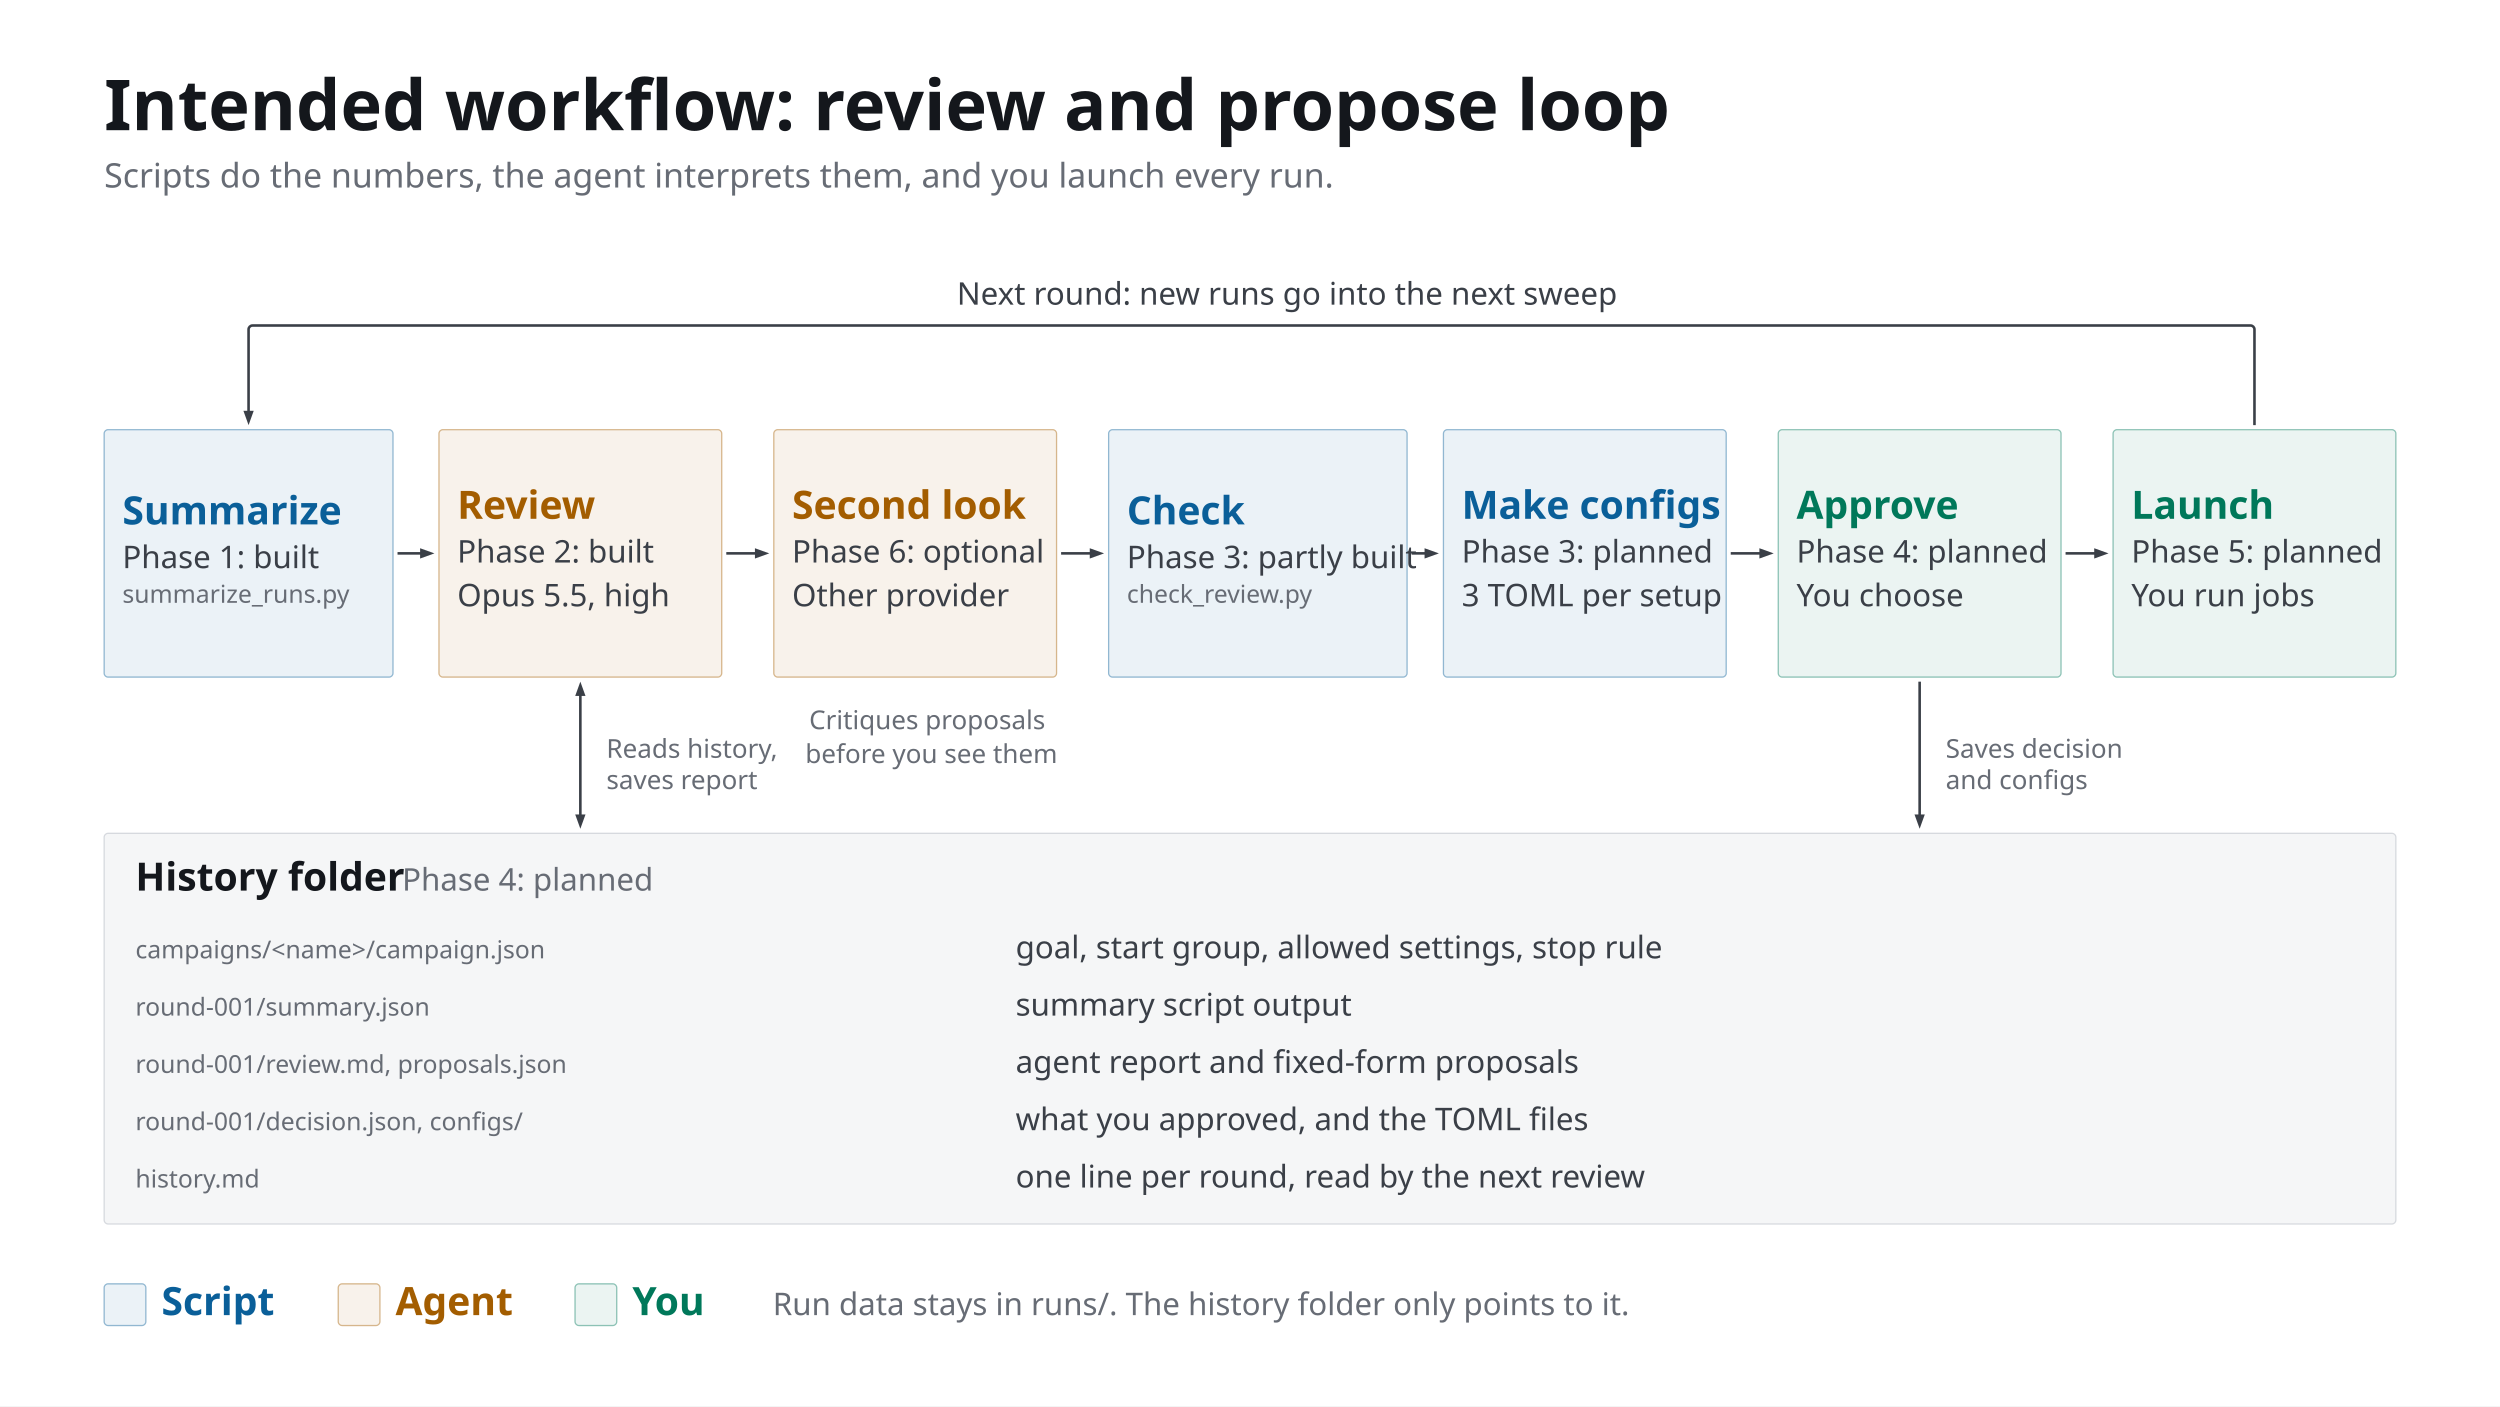
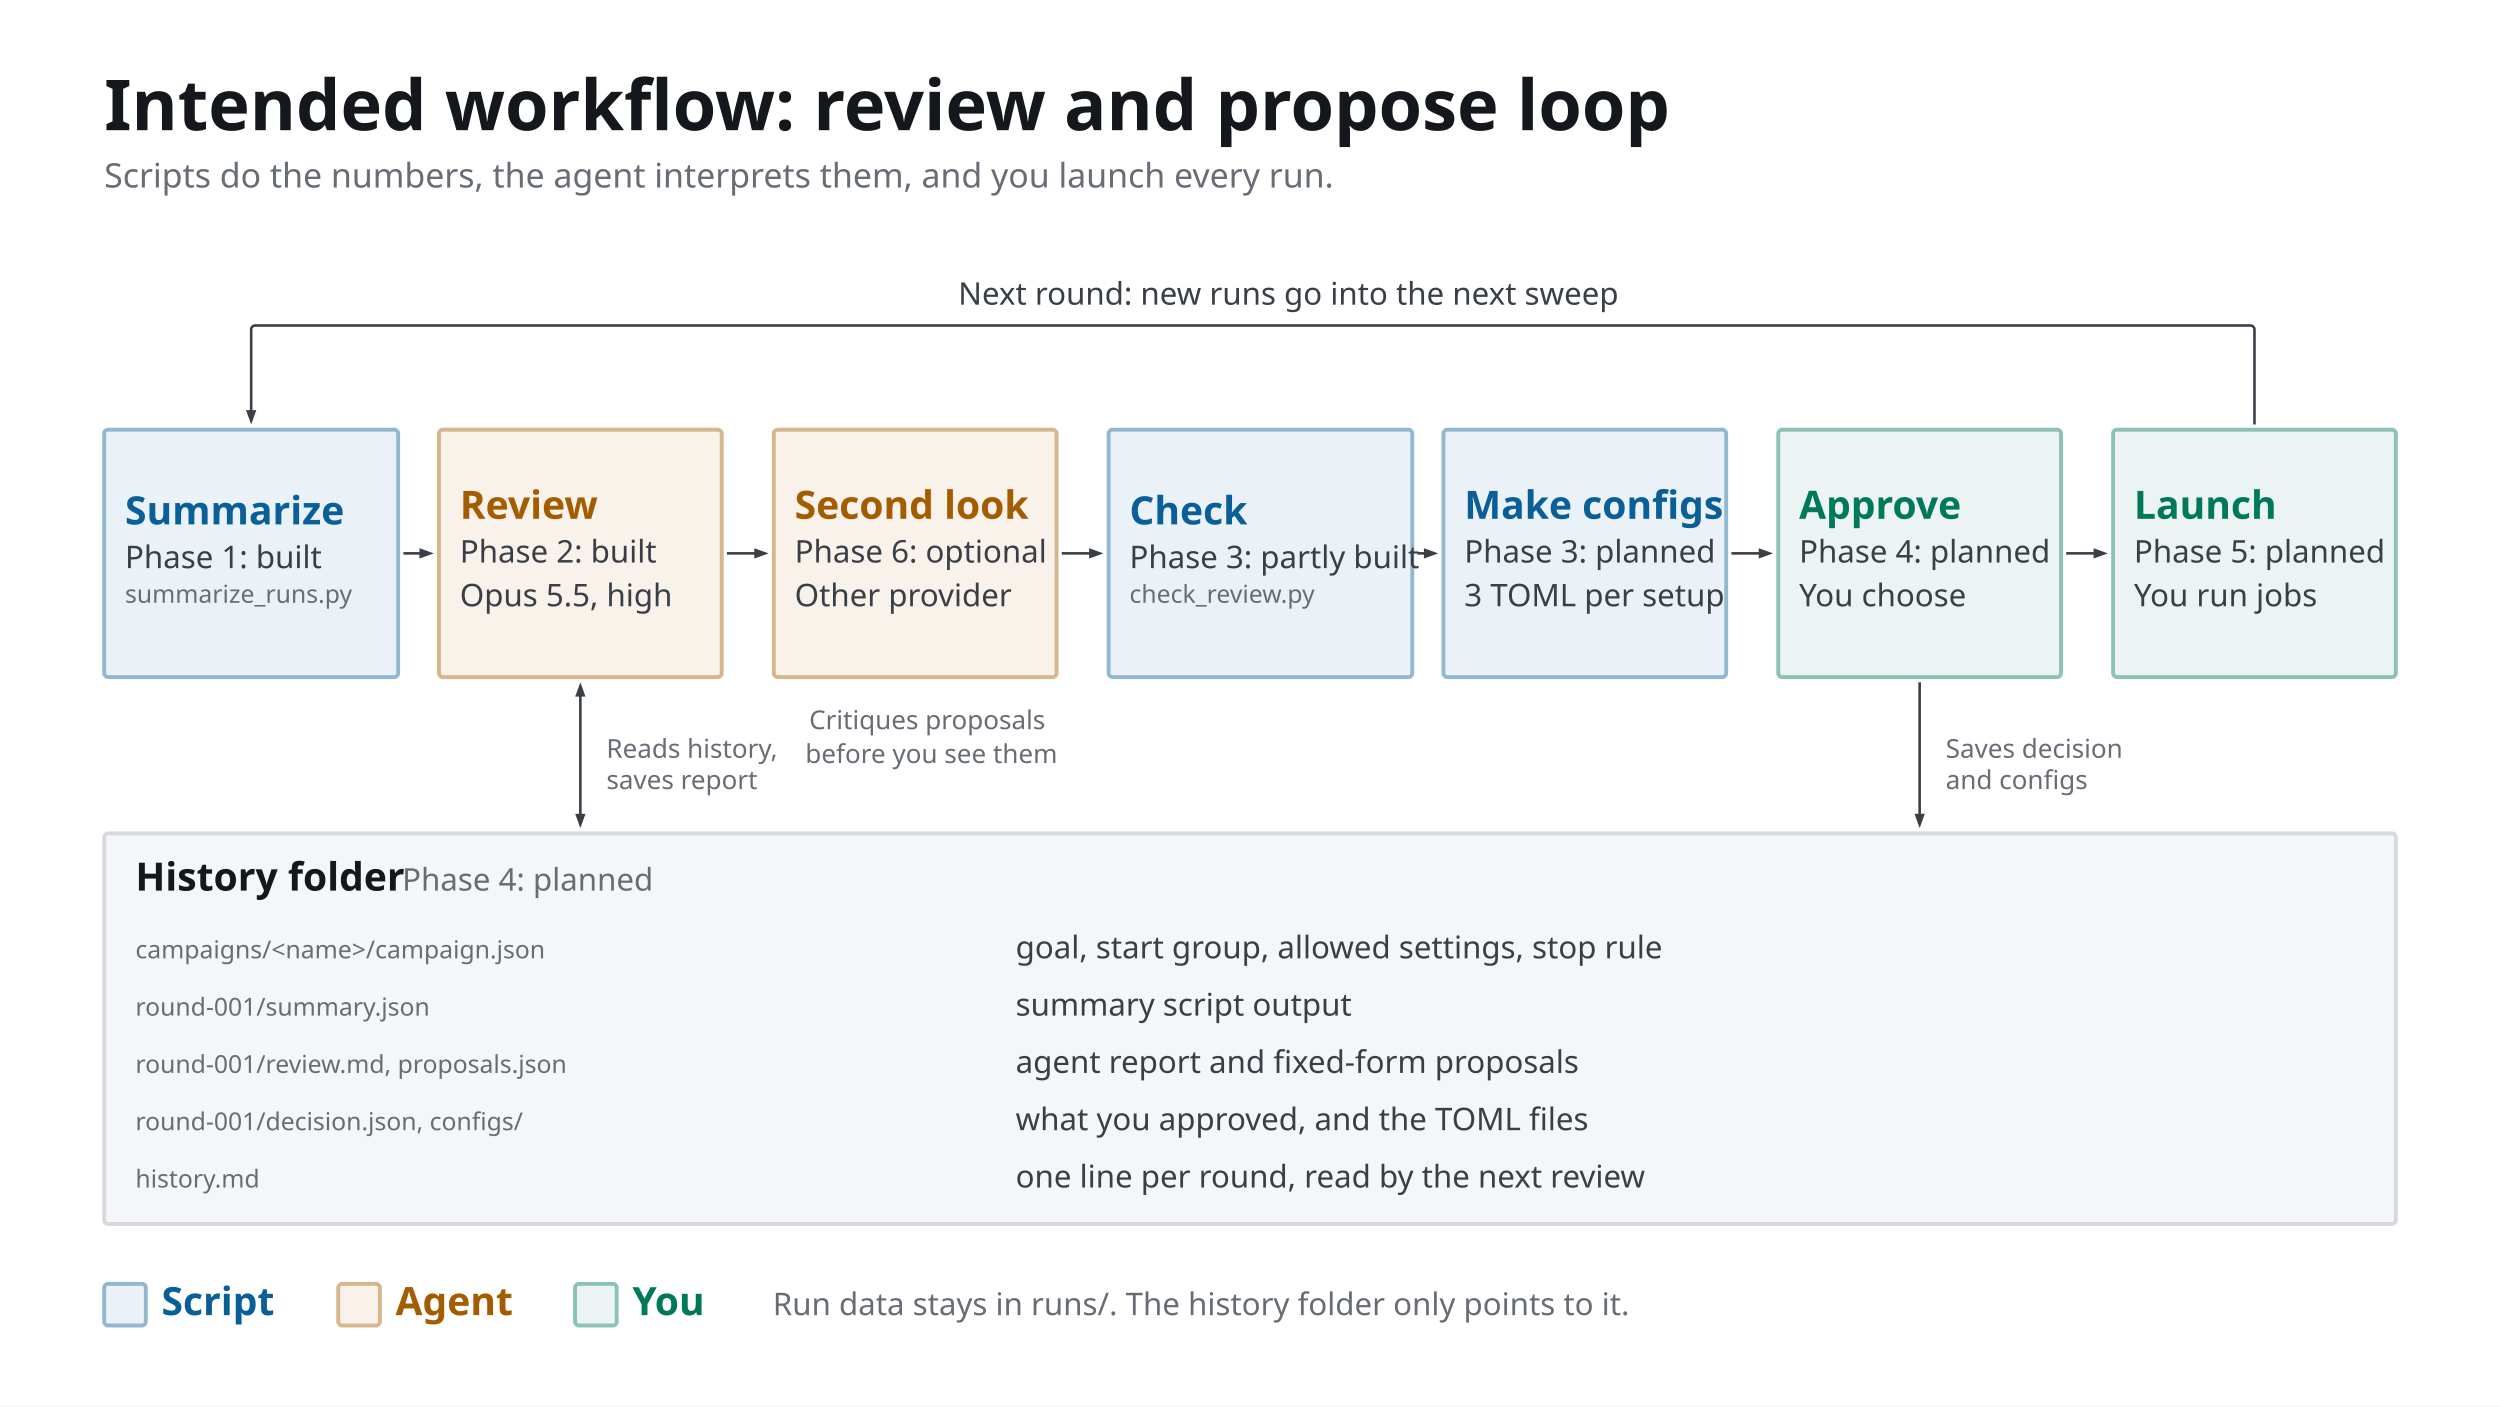
<svg xmlns="http://www.w3.org/2000/svg" width="1920" height="1080" viewBox="0 0 1920 1080" data-svgfig="{&quot;target&quot;: &quot;deck&quot;, &quot;mode&quot;: &quot;light&quot;, &quot;palette&quot;: &quot;okabe-light&quot;, &quot;fonts&quot;: &quot;BA&quot;}">
  <defs />
  <rect width="1920" height="1080" fill="#ffffff" />
  <text x="80.00" y="100.00" font-family="STIX Two Text" font-size="54" font-weight="600" fill="#14171c" xml:space="preserve">Intended workflow: review and propose loop</text>
  <text x="80.00" y="144.00" font-family="STIX Two Text" font-size="26" font-weight="normal" fill="#676c75" xml:space="preserve">Scripts do the numbers, the agent interprets them, and you launch every run.</text>
-   <rect x="80.00" y="330.00" width="221.80" height="190.00" rx="3" fill="#ebf2f7" stroke="#91b7d1" stroke-width="1.0" />
-   <text x="94.00" y="402.74" font-family="STIX Two Text" font-size="30" font-weight="600" fill="#0a5f99" xml:space="preserve">Summarize</text>
-   <text x="94.00" y="436.34" font-family="STIX Two Text" font-size="24" font-weight="normal" fill="#3a3f47" xml:space="preserve">Phase 1: built</text>
-   <text x="94.00" y="462.94" font-family="IBM Plex Mono" font-size="19" font-weight="normal" fill="#676c75" xml:space="preserve">summarize_runs.py</text>
-   <rect x="337.14" y="330.00" width="217.14" height="190.00" rx="3" fill="#f8f2eb" stroke="#d6b68c" stroke-width="1.0" />
-   <text x="351.14" y="398.44" font-family="STIX Two Text" font-size="30" font-weight="600" fill="#a35d00" xml:space="preserve">Review</text>
-   <text x="351.14" y="432.03" font-family="STIX Two Text" font-size="24" font-weight="normal" fill="#3a3f47" xml:space="preserve">Phase 2: built</text>
-   <text x="351.14" y="465.63" font-family="STIX Two Text" font-size="24" font-weight="normal" fill="#3a3f47" xml:space="preserve">Opus 5.5, high</text>
-   <rect x="594.29" y="330.00" width="217.14" height="190.00" rx="3" fill="#f8f2eb" stroke="#d6b68c" stroke-width="1.0" />
-   <text x="608.29" y="398.44" font-family="STIX Two Text" font-size="30" font-weight="600" fill="#a35d00" xml:space="preserve">Second look</text>
-   <text x="608.29" y="432.03" font-family="STIX Two Text" font-size="24" font-weight="normal" fill="#3a3f47" xml:space="preserve">Phase 6: optional</text>
-   <text x="608.29" y="465.63" font-family="STIX Two Text" font-size="24" font-weight="normal" fill="#3a3f47" xml:space="preserve">Other provider</text>
-   <rect x="851.43" y="330.00" width="229.19" height="190.00" rx="3" fill="#ebf2f7" stroke="#91b7d1" stroke-width="1.0" />
-   <text x="865.43" y="402.74" font-family="STIX Two Text" font-size="30" font-weight="600" fill="#0a5f99" xml:space="preserve">Check</text>
-   <text x="865.43" y="436.34" font-family="STIX Two Text" font-size="24" font-weight="normal" fill="#3a3f47" xml:space="preserve">Phase 3: partly built</text>
-   <text x="865.43" y="462.94" font-family="IBM Plex Mono" font-size="19" font-weight="normal" fill="#676c75" xml:space="preserve">check_review.py</text>
-   <rect x="1108.57" y="330.00" width="217.14" height="190.00" rx="3" fill="#ebf2f7" stroke="#91b7d1" stroke-width="1.0" />
-   <text x="1122.57" y="398.44" font-family="STIX Two Text" font-size="30" font-weight="600" fill="#0a5f99" xml:space="preserve">Make configs</text>
-   <text x="1122.57" y="432.03" font-family="STIX Two Text" font-size="24" font-weight="normal" fill="#3a3f47" xml:space="preserve">Phase 3: planned</text>
-   <text x="1122.57" y="465.63" font-family="STIX Two Text" font-size="24" font-weight="normal" fill="#3a3f47" xml:space="preserve">3 TOML per setup</text>
-   <rect x="1365.71" y="330.00" width="217.14" height="190.00" rx="3" fill="#ebf4f2" stroke="#8cc2b5" stroke-width="1.0" />
-   <text x="1379.71" y="398.44" font-family="STIX Two Text" font-size="30" font-weight="600" fill="#00785a" xml:space="preserve">Approve</text>
-   <text x="1379.71" y="432.03" font-family="STIX Two Text" font-size="24" font-weight="normal" fill="#3a3f47" xml:space="preserve">Phase 4: planned</text>
-   <text x="1379.71" y="465.63" font-family="STIX Two Text" font-size="24" font-weight="normal" fill="#3a3f47" xml:space="preserve">You choose</text>
-   <rect x="1622.86" y="330.00" width="217.14" height="190.00" rx="3" fill="#ebf4f2" stroke="#8cc2b5" stroke-width="1.0" />
-   <text x="1636.86" y="398.44" font-family="STIX Two Text" font-size="30" font-weight="600" fill="#00785a" xml:space="preserve">Launch</text>
-   <text x="1636.86" y="432.03" font-family="STIX Two Text" font-size="24" font-weight="normal" fill="#3a3f47" xml:space="preserve">Phase 5: planned</text>
-   <text x="1636.86" y="465.63" font-family="STIX Two Text" font-size="24" font-weight="normal" fill="#3a3f47" xml:space="preserve">You run jobs</text>
-   <path d="M305.30,425.00 L327.04,425.00" fill="none" stroke="#3a3f47" stroke-width="2.0" stroke-linejoin="round" />
-   <path d="M333.64,425.00 L322.64,428.96 L322.64,421.04 Z" fill="#3a3f47" />
-   <path d="M557.79,425.00 L584.19,425.00" fill="none" stroke="#3a3f47" stroke-width="2.0" stroke-linejoin="round" />
-   <path d="M590.79,425.00 L579.79,428.96 L579.79,421.04 Z" fill="#3a3f47" />
-   <path d="M814.93,425.00 L841.33,425.00" fill="none" stroke="#3a3f47" stroke-width="2.0" stroke-linejoin="round" />
-   <path d="M847.93,425.00 L836.93,428.96 L836.93,421.04 Z" fill="#3a3f47" />
-   <path d="M1084.12,425.00 L1098.47,425.00" fill="none" stroke="#3a3f47" stroke-width="2.0" stroke-linejoin="round" />
-   <path d="M1105.07,425.00 L1094.07,428.96 L1094.07,421.04 Z" fill="#3a3f47" />
-   <path d="M1329.21,425.00 L1355.61,425.00" fill="none" stroke="#3a3f47" stroke-width="2.0" stroke-linejoin="round" />
-   <path d="M1362.21,425.00 L1351.21,428.96 L1351.21,421.04 Z" fill="#3a3f47" />
-   <path d="M1586.36,425.00 L1612.76,425.00" fill="none" stroke="#3a3f47" stroke-width="2.0" stroke-linejoin="round" />
-   <path d="M1619.36,425.00 L1608.36,428.96 L1608.36,421.04 Z" fill="#3a3f47" />
-   <path d="M1731.43,326.50 L1731.43,253.00 A3.00,3.00 0 0 0 1728.43,250.00 L193.90,250.00 A3.00,3.00 0 0 0 190.90,253.00 L190.90,319.90" fill="none" stroke="#3a3f47" stroke-width="2.0" stroke-linejoin="round" />
-   <path d="M190.90,326.50 L186.94,315.50 L194.86,315.50 Z" fill="#3a3f47" />
-   <text x="734.89" y="234.00" font-family="STIX Two Text" font-size="24" font-weight="normal" fill="#3a3f47" xml:space="preserve">Next round: new runs go into the next sweep</text>
+   <rect x="80.00" y="330.00" width="225.80" height="190.00" rx="3" fill="#ebf2f7" stroke="#91b7d1" stroke-width="3.0" />
+   <text x="96.00" y="402.74" font-family="STIX Two Text" font-size="30" font-weight="600" fill="#0a5f99" xml:space="preserve">Summarize</text>
+   <text x="96.00" y="436.34" font-family="STIX Two Text" font-size="24" font-weight="normal" fill="#3a3f47" xml:space="preserve">Phase 1: built</text>
+   <text x="96.00" y="462.94" font-family="IBM Plex Mono" font-size="19" font-weight="normal" fill="#676c75" xml:space="preserve">summarize_runs.py</text>
+   <rect x="337.14" y="330.00" width="217.14" height="190.00" rx="3" fill="#f8f2eb" stroke="#d6b68c" stroke-width="3.0" />
+   <text x="353.14" y="398.44" font-family="STIX Two Text" font-size="30" font-weight="600" fill="#a35d00" xml:space="preserve">Review</text>
+   <text x="353.14" y="432.03" font-family="STIX Two Text" font-size="24" font-weight="normal" fill="#3a3f47" xml:space="preserve">Phase 2: built</text>
+   <text x="353.14" y="465.63" font-family="STIX Two Text" font-size="24" font-weight="normal" fill="#3a3f47" xml:space="preserve">Opus 5.5, high</text>
+   <rect x="594.29" y="330.00" width="217.14" height="190.00" rx="3" fill="#f8f2eb" stroke="#d6b68c" stroke-width="3.0" />
+   <text x="610.29" y="398.44" font-family="STIX Two Text" font-size="30" font-weight="600" fill="#a35d00" xml:space="preserve">Second look</text>
+   <text x="610.29" y="432.03" font-family="STIX Two Text" font-size="24" font-weight="normal" fill="#3a3f47" xml:space="preserve">Phase 6: optional</text>
+   <text x="610.29" y="465.63" font-family="STIX Two Text" font-size="24" font-weight="normal" fill="#3a3f47" xml:space="preserve">Other provider</text>
+   <rect x="851.43" y="330.00" width="233.19" height="190.00" rx="3" fill="#ebf2f7" stroke="#91b7d1" stroke-width="3.0" />
+   <text x="867.43" y="402.74" font-family="STIX Two Text" font-size="30" font-weight="600" fill="#0a5f99" xml:space="preserve">Check</text>
+   <text x="867.43" y="436.34" font-family="STIX Two Text" font-size="24" font-weight="normal" fill="#3a3f47" xml:space="preserve">Phase 3: partly built</text>
+   <text x="867.43" y="462.94" font-family="IBM Plex Mono" font-size="19" font-weight="normal" fill="#676c75" xml:space="preserve">check_review.py</text>
+   <rect x="1108.57" y="330.00" width="217.14" height="190.00" rx="3" fill="#ebf2f7" stroke="#91b7d1" stroke-width="3.0" />
+   <text x="1124.57" y="398.44" font-family="STIX Two Text" font-size="30" font-weight="600" fill="#0a5f99" xml:space="preserve">Make configs</text>
+   <text x="1124.57" y="432.03" font-family="STIX Two Text" font-size="24" font-weight="normal" fill="#3a3f47" xml:space="preserve">Phase 3: planned</text>
+   <text x="1124.57" y="465.63" font-family="STIX Two Text" font-size="24" font-weight="normal" fill="#3a3f47" xml:space="preserve">3 TOML per setup</text>
+   <rect x="1365.71" y="330.00" width="217.14" height="190.00" rx="3" fill="#ebf4f2" stroke="#8cc2b5" stroke-width="3.0" />
+   <text x="1381.71" y="398.44" font-family="STIX Two Text" font-size="30" font-weight="600" fill="#00785a" xml:space="preserve">Approve</text>
+   <text x="1381.71" y="432.03" font-family="STIX Two Text" font-size="24" font-weight="normal" fill="#3a3f47" xml:space="preserve">Phase 4: planned</text>
+   <text x="1381.71" y="465.63" font-family="STIX Two Text" font-size="24" font-weight="normal" fill="#3a3f47" xml:space="preserve">You choose</text>
+   <rect x="1622.86" y="330.00" width="217.14" height="190.00" rx="3" fill="#ebf4f2" stroke="#8cc2b5" stroke-width="3.0" />
+   <text x="1638.86" y="398.44" font-family="STIX Two Text" font-size="30" font-weight="600" fill="#00785a" xml:space="preserve">Launch</text>
+   <text x="1638.86" y="432.03" font-family="STIX Two Text" font-size="24" font-weight="normal" fill="#3a3f47" xml:space="preserve">Phase 5: planned</text>
+   <text x="1638.86" y="465.63" font-family="STIX Two Text" font-size="24" font-weight="normal" fill="#3a3f47" xml:space="preserve">You run jobs</text>
+   <path d="M309.80,425.00 L326.54,425.00" fill="none" stroke="#3a3f47" stroke-width="2.0" stroke-linejoin="round" />
+   <path d="M333.14,425.00 L322.14,428.96 L322.14,421.04 Z" fill="#3a3f47" />
+   <path d="M558.29,425.00 L583.69,425.00" fill="none" stroke="#3a3f47" stroke-width="2.0" stroke-linejoin="round" />
+   <path d="M590.29,425.00 L579.29,428.96 L579.29,421.04 Z" fill="#3a3f47" />
+   <path d="M815.43,425.00 L840.83,425.00" fill="none" stroke="#3a3f47" stroke-width="2.0" stroke-linejoin="round" />
+   <path d="M847.43,425.00 L836.43,428.96 L836.43,421.04 Z" fill="#3a3f47" />
+   <path d="M1088.62,425.00 L1097.97,425.00" fill="none" stroke="#3a3f47" stroke-width="2.0" stroke-linejoin="round" />
+   <path d="M1104.57,425.00 L1093.57,428.96 L1093.57,421.04 Z" fill="#3a3f47" />
+   <path d="M1329.71,425.00 L1355.11,425.00" fill="none" stroke="#3a3f47" stroke-width="2.0" stroke-linejoin="round" />
+   <path d="M1361.71,425.00 L1350.71,428.96 L1350.71,421.04 Z" fill="#3a3f47" />
+   <path d="M1586.86,425.00 L1612.26,425.00" fill="none" stroke="#3a3f47" stroke-width="2.0" stroke-linejoin="round" />
+   <path d="M1618.86,425.00 L1607.86,428.96 L1607.86,421.04 Z" fill="#3a3f47" />
+   <path d="M1731.43,326.00 L1731.43,253.00 A3.00,3.00 0 0 0 1728.43,250.00 L195.90,250.00 A3.00,3.00 0 0 0 192.90,253.00 L192.90,319.40" fill="none" stroke="#3a3f47" stroke-width="2.0" stroke-linejoin="round" />
+   <path d="M192.90,326.00 L188.94,315.00 L196.86,315.00 Z" fill="#3a3f47" />
+   <text x="735.89" y="234.00" font-family="STIX Two Text" font-size="24" font-weight="normal" fill="#3a3f47" xml:space="preserve">Next round: new runs go into the next sweep</text>
  <text x="621.41" y="560.00" font-family="STIX Two Text" font-size="20" font-weight="normal" fill="#676c75" xml:space="preserve">Critiques proposals</text>
  <text x="618.47" y="586.00" font-family="STIX Two Text" font-size="20" font-weight="normal" fill="#676c75" xml:space="preserve">before you see them</text>
-   <rect x="80.00" y="640.00" width="1760.00" height="300.00" rx="3" fill="#f5f6f7" stroke="#d6d9de" stroke-width="1.0" />
+   <rect x="80.00" y="640.00" width="1760.00" height="300.00" rx="3" fill="#f5f6f7" stroke="#d6d9de" stroke-width="3.0" />
  <text x="104.00" y="684.00" font-family="STIX Two Text" font-size="30" font-weight="600" fill="#14171c" xml:space="preserve">History folder</text>
  <text x="308.82" y="684.00" font-family="STIX Two Text" font-size="24" font-weight="normal" fill="#676c75" xml:space="preserve">Phase 4: planned</text>
  <text x="104.00" y="736.00" font-family="IBM Plex Mono" font-size="19" font-weight="normal" fill="#676c75" xml:space="preserve">campaigns/&lt;name&gt;/campaign.json</text>
  <text x="780.00" y="736.00" font-family="STIX Two Text" font-size="24" font-weight="normal" fill="#3a3f47" xml:space="preserve">goal, start group, allowed settings, stop rule</text>
  <text x="104.00" y="780.00" font-family="IBM Plex Mono" font-size="19" font-weight="normal" fill="#676c75" xml:space="preserve">round-001/summary.json</text>
  <text x="780.00" y="780.00" font-family="STIX Two Text" font-size="24" font-weight="normal" fill="#3a3f47" xml:space="preserve">summary script output</text>
  <text x="104.00" y="824.00" font-family="IBM Plex Mono" font-size="19" font-weight="normal" fill="#676c75" xml:space="preserve">round-001/review.md, proposals.json</text>
  <text x="780.00" y="824.00" font-family="STIX Two Text" font-size="24" font-weight="normal" fill="#3a3f47" xml:space="preserve">agent report and fixed-form proposals</text>
  <text x="104.00" y="868.00" font-family="IBM Plex Mono" font-size="19" font-weight="normal" fill="#676c75" xml:space="preserve">round-001/decision.json, configs/</text>
  <text x="780.00" y="868.00" font-family="STIX Two Text" font-size="24" font-weight="normal" fill="#3a3f47" xml:space="preserve">what you approved, and the TOML files</text>
  <text x="104.00" y="912.00" font-family="IBM Plex Mono" font-size="19" font-weight="normal" fill="#676c75" xml:space="preserve">history.md</text>
  <text x="780.00" y="912.00" font-family="STIX Two Text" font-size="24" font-weight="normal" fill="#3a3f47" xml:space="preserve">one line per round, read by the next review</text>
-   <path d="M445.71,530.10 L445.71,629.90" fill="none" stroke="#3a3f47" stroke-width="2.0" stroke-linejoin="round" />
-   <path d="M445.71,636.50 L441.75,625.50 L449.67,625.50 Z" fill="#3a3f47" />
-   <path d="M445.71,523.50 L449.67,534.50 L441.75,534.50 Z" fill="#3a3f47" />
-   <path d="M1474.29,523.50 L1474.29,629.90" fill="none" stroke="#3a3f47" stroke-width="2.0" stroke-linejoin="round" />
-   <path d="M1474.29,636.50 L1470.33,625.50 L1478.25,625.50 Z" fill="#3a3f47" />
+   <path d="M445.71,530.60 L445.71,629.40" fill="none" stroke="#3a3f47" stroke-width="2.0" stroke-linejoin="round" />
+   <path d="M445.71,636.00 L441.75,625.00 L449.67,625.00 Z" fill="#3a3f47" />
+   <path d="M445.71,524.00 L449.67,535.00 L441.75,535.00 Z" fill="#3a3f47" />
+   <path d="M1474.29,524.00 L1474.29,629.40" fill="none" stroke="#3a3f47" stroke-width="2.0" stroke-linejoin="round" />
+   <path d="M1474.29,636.00 L1470.33,625.00 L1478.25,625.00 Z" fill="#3a3f47" />
  <text x="465.71" y="582.00" font-family="STIX Two Text" font-size="20" font-weight="normal" fill="#676c75" xml:space="preserve">Reads history,</text>
  <text x="465.71" y="606.00" font-family="STIX Two Text" font-size="20" font-weight="normal" fill="#676c75" xml:space="preserve">saves report</text>
  <text x="1494.29" y="582.00" font-family="STIX Two Text" font-size="20" font-weight="normal" fill="#676c75" xml:space="preserve">Saves decision</text>
  <text x="1494.29" y="606.00" font-family="STIX Two Text" font-size="20" font-weight="normal" fill="#676c75" xml:space="preserve">and configs</text>
-   <rect x="80.00" y="986.00" width="32.00" height="32.00" rx="3" fill="#ebf2f7" stroke="#91b7d1" stroke-width="1.0" />
+   <rect x="80.00" y="986.00" width="32.00" height="32.00" rx="3" fill="#ebf2f7" stroke="#91b7d1" stroke-width="3.0" />
  <text x="124.00" y="1010.00" font-family="STIX Two Text" font-size="30" font-weight="600" fill="#0a5f99" xml:space="preserve">Script</text>
-   <rect x="259.77" y="986.00" width="32.00" height="32.00" rx="3" fill="#f8f2eb" stroke="#d6b68c" stroke-width="1.0" />
+   <rect x="259.77" y="986.00" width="32.00" height="32.00" rx="3" fill="#f8f2eb" stroke="#d6b68c" stroke-width="3.0" />
  <text x="303.77" y="1010.00" font-family="STIX Two Text" font-size="30" font-weight="600" fill="#a35d00" xml:space="preserve">Agent</text>
-   <rect x="441.64" y="986.00" width="32.00" height="32.00" rx="3" fill="#ebf4f2" stroke="#8cc2b5" stroke-width="1.0" />
+   <rect x="441.64" y="986.00" width="32.00" height="32.00" rx="3" fill="#ebf4f2" stroke="#8cc2b5" stroke-width="3.0" />
  <text x="485.64" y="1010.00" font-family="STIX Two Text" font-size="30" font-weight="600" fill="#00785a" xml:space="preserve">You</text>
  <text x="593.51" y="1010.00" font-family="STIX Two Text" font-size="24" font-weight="normal" fill="#676c75" xml:space="preserve">Run data stays in runs/. The history folder only points to it.</text>
</svg>
